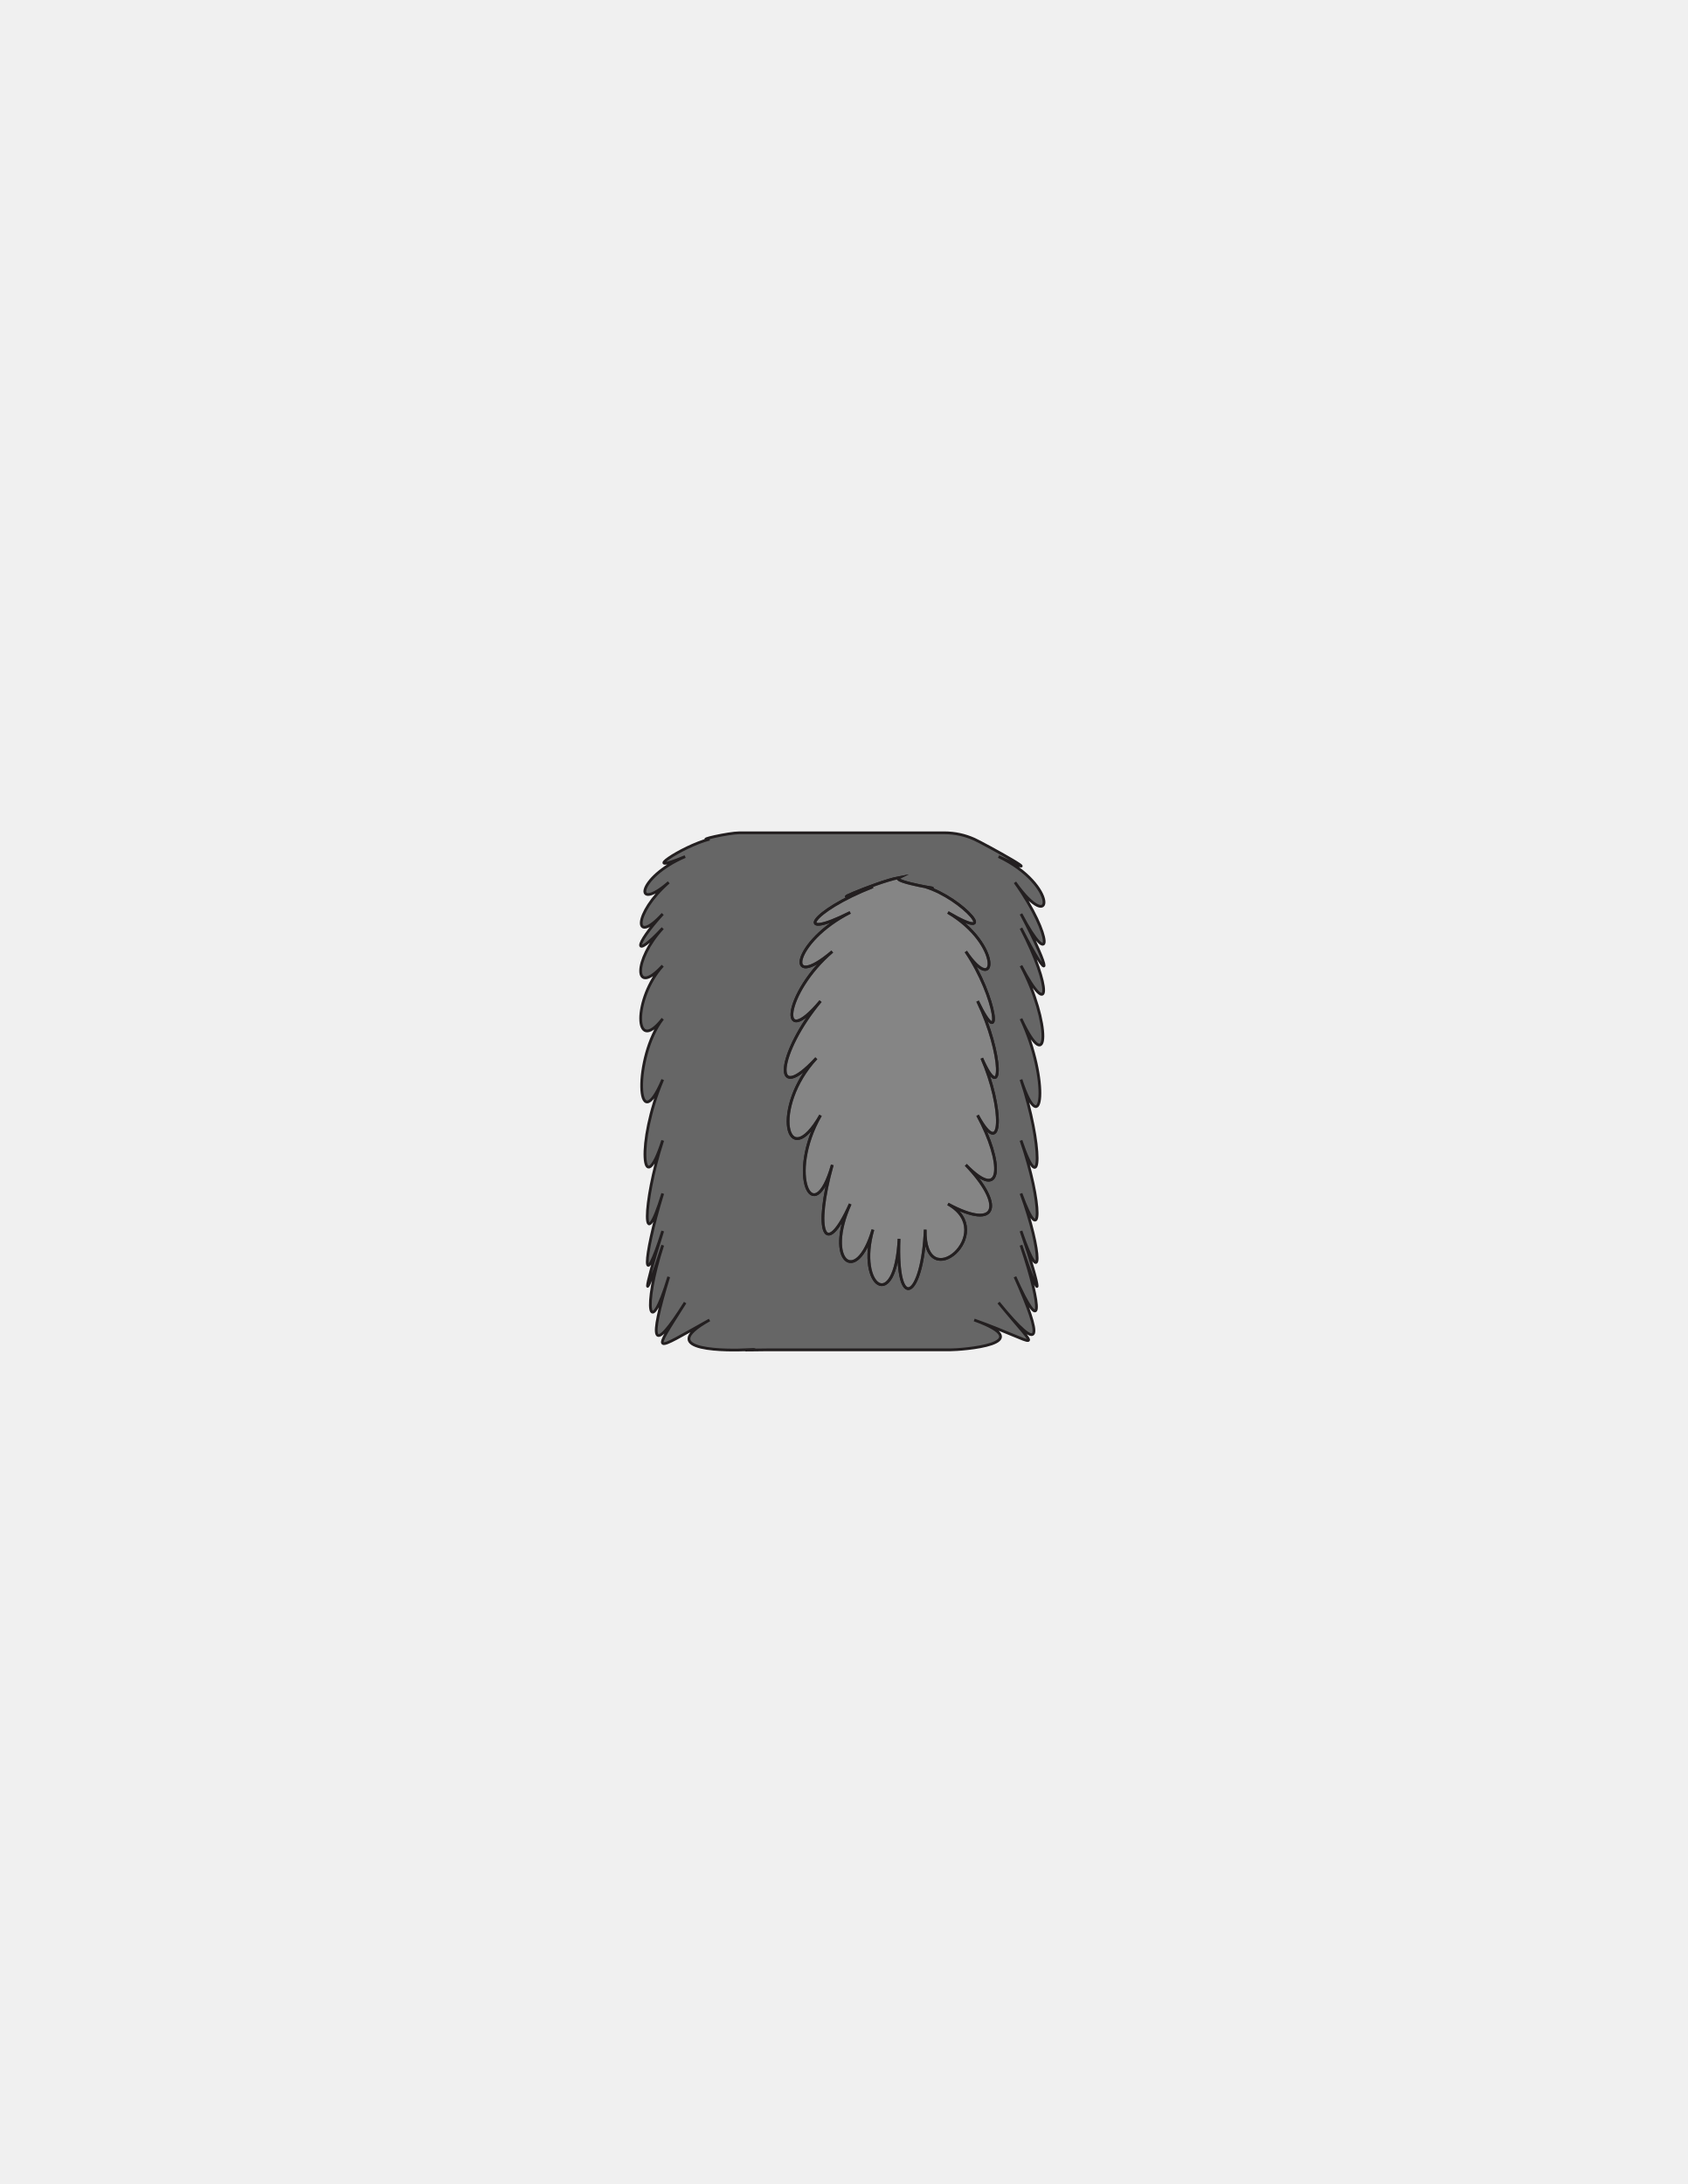
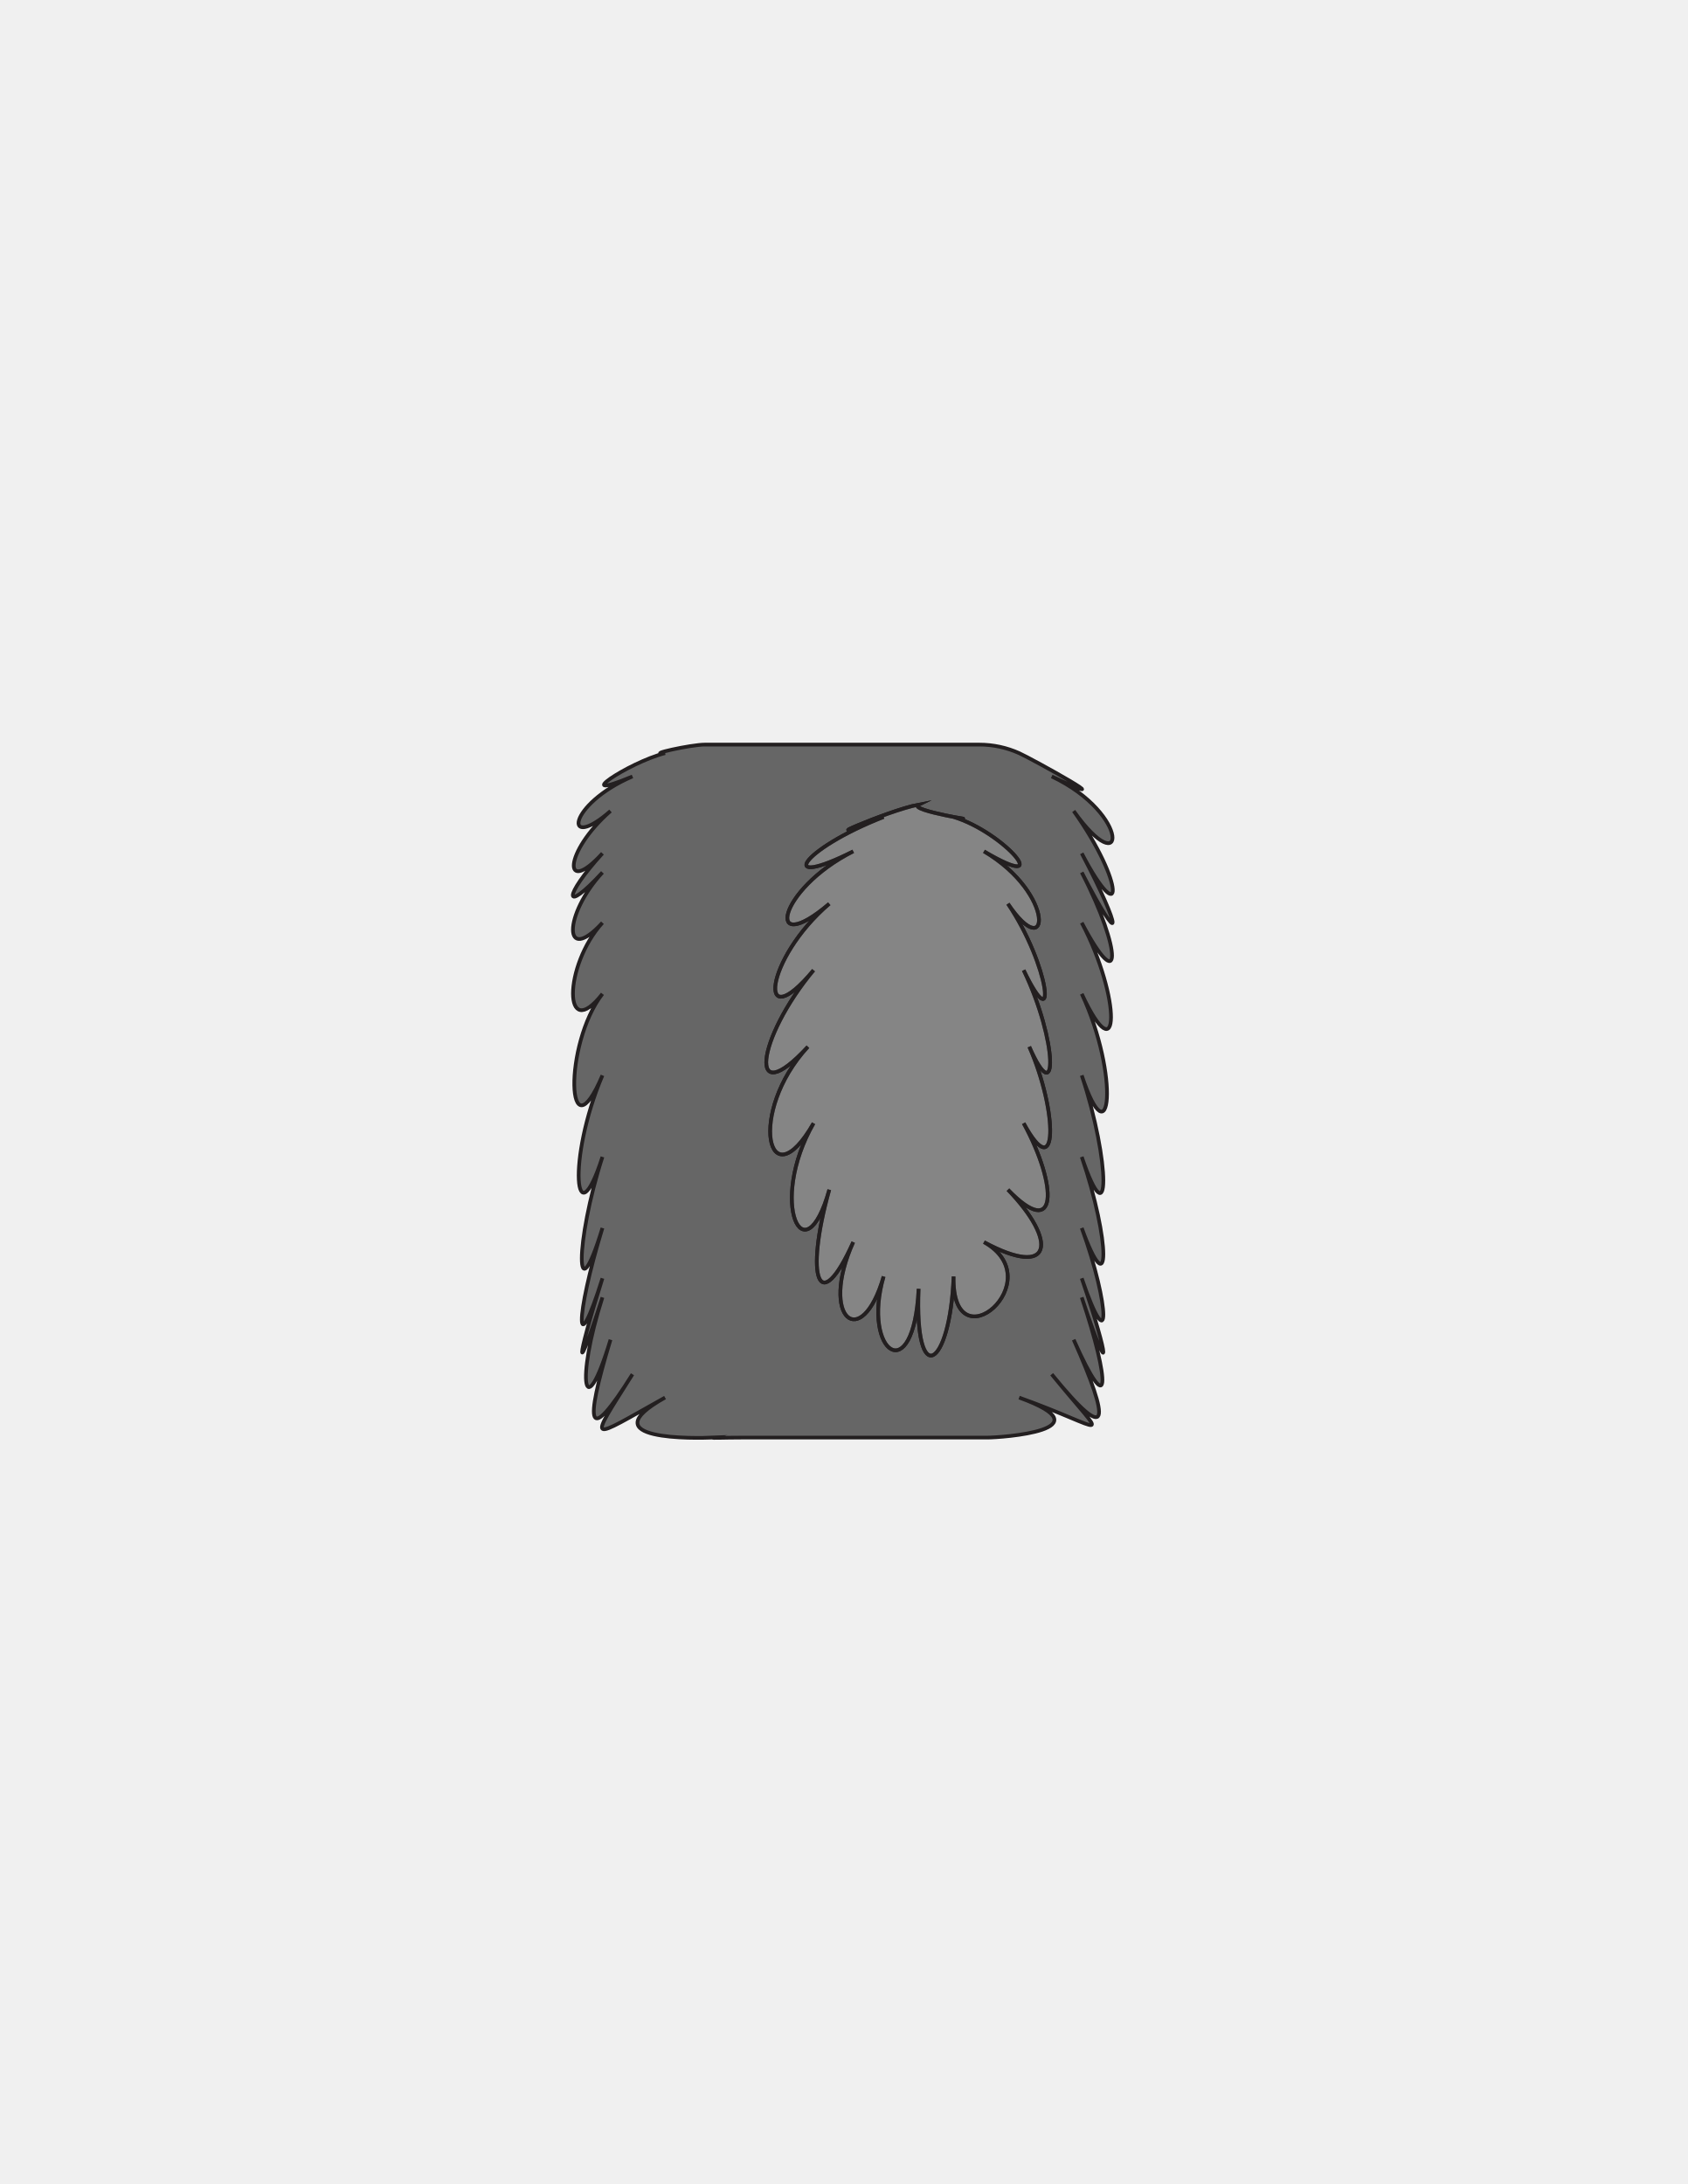
<svg xmlns="http://www.w3.org/2000/svg" version="1.1" id="Layer_1" x="0px" y="0px" width="612px" height="792px" viewBox="0 0 612 792" enable-background="new 0 0 612 792" xml:space="preserve">
-   <rect id="body_frame_1_" x="229.5" y="300.5" fill-opacity="0" fill="#BBBCBE" width="151" height="191" />
-   <path id="PRIMARY_3_" fill="#666666" stroke="#231F20" stroke-miterlimit="10" d="M370.208,451.566  c7.811,23.351,7.811,33.896-2.184,11.451c9.994,22.445,10.001,28.902-5.954,9.352c15.955,19.551,15.553,15.021-8.831,6.305  c24.24,8.786-4.803,10.826-8.638,10.826c0,0-1.903,0-5.102,0c-12.789,0-46.286,0-61.512,0c-4.758,0-8.367,0.195-7.732,0  c-4.393,0.195-34.041,0.924-12.99-10.826c-21.091,11.729-20.996,13.045-8.831-6.305c-12.165,19.35-13.173,14.469-5.954-9.352  c-7.219,23.82-9.484,11.285-2.183-11.451c-7.301,22.736-7.412,18.314,0-5.162c-7.412,23.477-7.51,10.901,0-13.609  c-7.51,24.511-7.424,3.784,0-19.241c-7.424,23.025-9.693,0.746,0-22.057c-9.693,22.802-10.667-8.29,0-22.057  c-10.668,13.64-10.646-7.525,0-19.241c-10.648,11.59-10.698-2.006,0-13.609c-10.698,11.563-10.721,6.611,0-5.163  c-10.721,11.758-10.708-0.173,2.183-11.453c-12.878,11.248-11.831-1.711,5.954-9.352c-17.444,7.279-1.354-3.687,8.831-6.306  c-5.405,0.479,6.979-2.312,10.814-2.312h74.346c3.835,0,7.49,0.823,10.814,2.312c3.341,1.489,30.367,16.401,8.83,6.306  c21.749,10.319,20.101,29.207,5.954,9.352c14.146,19.855,13.399,32.826,2.184,11.453c11.216,21.374,11.122,26.682,0,5.162  c11.122,21.52,10.787,34.097,0,13.609c10.787,20.487,10.388,41.507,0,19.241c10.388,22.266,7.811,45.556,0,22.057  c7.811,23.499,7.811,45.016,0,22.057c7.811,22.959,7.811,40.74,0,19.241c7.811,21.499,7.811,36.459,0,13.609  C378.019,469.254,378.019,474.917,370.208,451.566z" />
-   <path id="PRIMARY_2_" fill="#666666" stroke="#231F20" stroke-miterlimit="10" d="M355.991,383.747  c7.791,17.732,7.791,37.839-1.529,20.703c9.32,17.136,9.278,31.977-4.259,17.98c13.532,14.008,12.165,24.22-6.494,14.179  c18.472,10.334-8.773,33.838-8.235,9.299c-0.974,24.846-10.614,30.706-9.482,3.339c-1.31,27.262-15.47,17.31-9.482-3.339  c-5.987,20.648-17.539,11.387-8.235-9.299c-9.304,20.686-13.213,9.832-6.494-14.179c-6.719,24.011-16.617,3.577-4.259-17.98  c-12.358,21.558-18.05-2.841-1.529-20.703c-16.521,17.862-13.969-2.131,1.529-20.703c-15.498,18.572-13.299-3.016,4.259-17.98  c-17.558,14.965-14.281-3.71,6.494-14.179c-20.775,10.469-14.738-0.315,8.235-9.299c-22.847,8.891,0.899-1.731,9.482-3.339  c-3.287,1.608,19.579,5.017,9.482,3.339c13.83,4.181,27.872,20.887,8.235,9.299c19.65,11.609,17.77,30.879,6.494,14.179  c11.275,16.701,13.537,37.282,4.259,17.98C363.74,382.346,363.782,401.479,355.991,383.747z" />
-   <path fill-opacity="0.2" fill="#FFFFFF" stroke="#231F20" stroke-miterlimit="10" d="M355.991,383.747  c7.791,17.732,7.791,37.839-1.529,20.703c9.32,17.136,9.278,31.977-4.259,17.98c13.532,14.008,12.165,24.22-6.494,14.179  c18.472,10.334-8.773,33.838-8.235,9.299c-0.974,24.846-10.614,30.706-9.482,3.339c-1.31,27.262-15.47,17.31-9.482-3.339  c-5.987,20.648-17.539,11.387-8.235-9.299c-9.304,20.686-13.213,9.832-6.494-14.179c-6.719,24.011-16.617,3.577-4.259-17.98  c-12.358,21.558-18.05-2.841-1.529-20.703c-16.521,17.862-13.969-2.131,1.529-20.703c-15.498,18.572-13.299-3.016,4.259-17.98  c-17.558,14.965-14.281-3.71,6.494-14.179c-20.775,10.469-14.738-0.315,8.235-9.299c-22.847,8.891,0.899-1.731,9.482-3.339  c-3.287,1.608,19.579,5.017,9.482,3.339c13.83,4.181,27.872,20.887,8.235,9.299c19.65,11.609,17.77,30.879,6.494,14.179  c11.275,16.701,13.537,37.282,4.259,17.98C363.74,382.346,363.782,401.479,355.991,383.747z" />
+   <rect id="body_frame_1_" x="204" y="268" fill="#BBBCBE" fill-opacity="0" width="202" height="256" />
+   <path id="PRIMARY_3_" fill="#666666" stroke="#231F20" stroke-width="1.339" stroke-miterlimit="10" d="M392.231,470.477  c10.449,31.297,10.449,45.431-2.921,15.347c13.368,30.084,13.379,38.738-7.965,12.535c21.344,26.204,20.806,20.133-11.813,8.45  c32.426,11.776-6.427,14.511-11.557,14.511c0,0-2.545,0-6.824,0c-17.108,0-61.919,0-82.288,0c-6.365,0-11.193,0.262-10.343,0  c-5.877,0.262-45.539,1.238-17.377-14.511c-28.215,15.722-28.087,17.484-11.813-8.45c-16.274,25.935-17.622,19.393-7.965-12.535  c-9.657,31.927-12.687,15.126-2.92-15.347c-9.767,30.473-9.915,24.546,0-6.919c-9.915,31.466-10.046,14.61,0-18.241  c-10.046,32.853-9.931,5.072,0-25.789c-9.931,30.861-12.966,1,0-29.563c-12.966,30.562-14.27-11.111,0-29.563  c-14.271,18.282-14.242-10.086,0-25.789c-14.244,15.534-14.311-2.689,0-18.241c-14.311,15.498-14.341,8.861,0-6.92  c-14.341,15.76-14.324-0.232,2.92-15.35c-17.227,15.076-15.827-2.293,7.965-12.535c-23.335,9.756-1.812-4.942,11.813-8.452  c-7.23,0.642,9.336-3.099,14.467-3.099h99.456c5.13,0,10.02,1.104,14.467,3.099c4.469,1.996,40.623,21.982,11.813,8.452  c29.095,13.831,26.89,39.146,7.965,12.535c18.923,26.612,17.924,43.997,2.921,15.35c15.004,28.648,14.879,35.762,0,6.919  c14.879,28.843,14.431,45.701,0,18.241c14.431,27.458,13.896,55.632,0,25.789c13.896,29.844,10.448,61.059,0,29.563  c10.448,31.496,10.448,60.335,0,29.563c10.448,30.772,10.448,54.604,0,25.789c10.448,28.815,10.448,48.866,0,18.241  C402.681,494.184,402.681,501.773,392.231,470.477z" />
+   <path id="PRIMARY_2_" fill="#666666" stroke="#231F20" stroke-width="1.339" stroke-miterlimit="10" d="M373.214,379.577  c10.422,23.766,10.422,50.716-2.046,27.749c12.468,22.967,12.412,42.858-5.697,24.098c18.103,18.776,16.273,32.464-8.688,19.006  c24.71,13.851-11.737,45.354-11.018,12.463c-1.302,33.301-14.197,41.156-12.684,4.476c-1.753,36.539-20.694,23.2-12.685-4.476  c-8.009,27.674-23.462,15.262-11.016-12.463c-12.447,27.725-17.676,13.178-8.688-19.006c-8.989,32.184-22.23,4.795-5.698-24.098  c-16.532,28.894-24.146-3.808-2.045-27.749c-22.101,23.941-18.688-2.856,2.045-27.749c-20.732,24.893-17.79-4.042,5.698-24.099  c-23.488,20.058-19.105-4.972,8.688-19.004c-27.792,14.032-19.716-0.422,11.016-12.463c-30.563,11.917,1.203-2.32,12.685-4.475  c-4.397,2.155,26.192,6.725,12.684,4.475c18.502,5.604,37.286,27.996,11.018,12.463c26.287,15.56,23.771,41.388,8.688,19.004  c15.082,22.385,18.109,49.97,5.697,24.099C383.58,377.7,383.636,403.343,373.214,379.577z" />
+   <path fill="#FFFFFF" fill-opacity="0.2" stroke="#231F20" stroke-width="1.339" stroke-miterlimit="10" d="M373.214,379.577  c10.422,23.766,10.422,50.716-2.046,27.749c12.468,22.967,12.412,42.858-5.697,24.098c18.103,18.776,16.273,32.464-8.688,19.006  c24.71,13.851-11.737,45.354-11.018,12.463c-1.302,33.301-14.197,41.156-12.684,4.476c-1.753,36.539-20.694,23.2-12.685-4.476  c-8.009,27.674-23.462,15.262-11.016-12.463c-12.447,27.725-17.676,13.178-8.688-19.006c-8.989,32.184-22.23,4.795-5.698-24.098  c-16.532,28.894-24.146-3.808-2.045-27.749c-22.101,23.941-18.688-2.856,2.045-27.749c-20.732,24.893-17.79-4.042,5.698-24.099  c-23.488,20.058-19.105-4.972,8.688-19.004c-27.792,14.032-19.716-0.422,11.016-12.463c-30.563,11.917,1.203-2.32,12.685-4.475  c-4.397,2.155,26.192,6.725,12.684,4.475c18.502,5.604,37.286,27.996,11.018,12.463c26.287,15.56,23.771,41.388,8.688,19.004  c15.082,22.385,18.109,49.97,5.697,24.099C383.58,377.7,383.636,403.343,373.214,379.577z" />
</svg>
